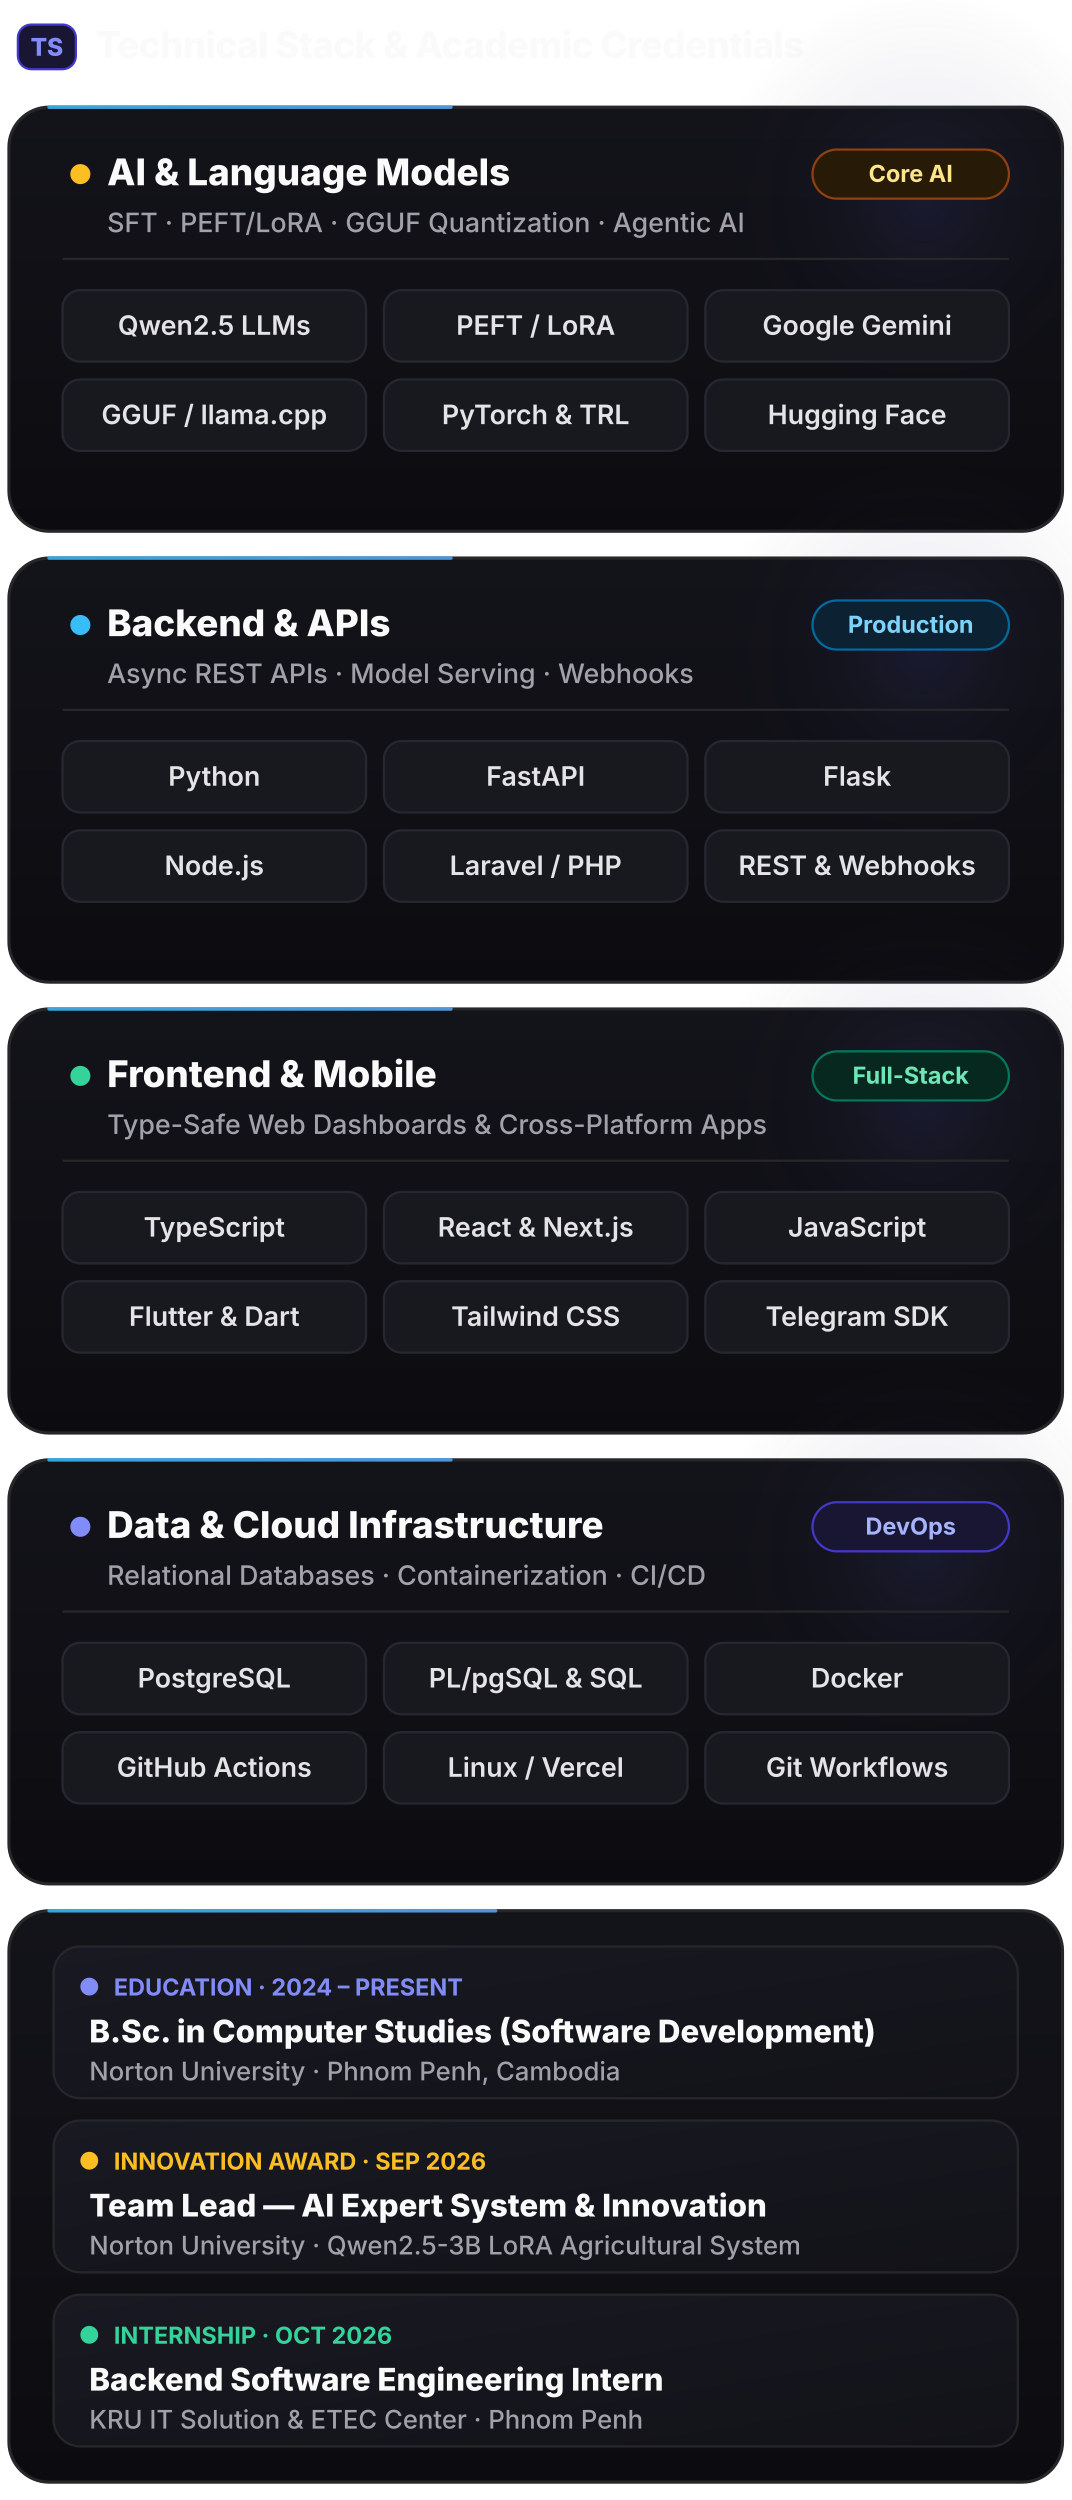
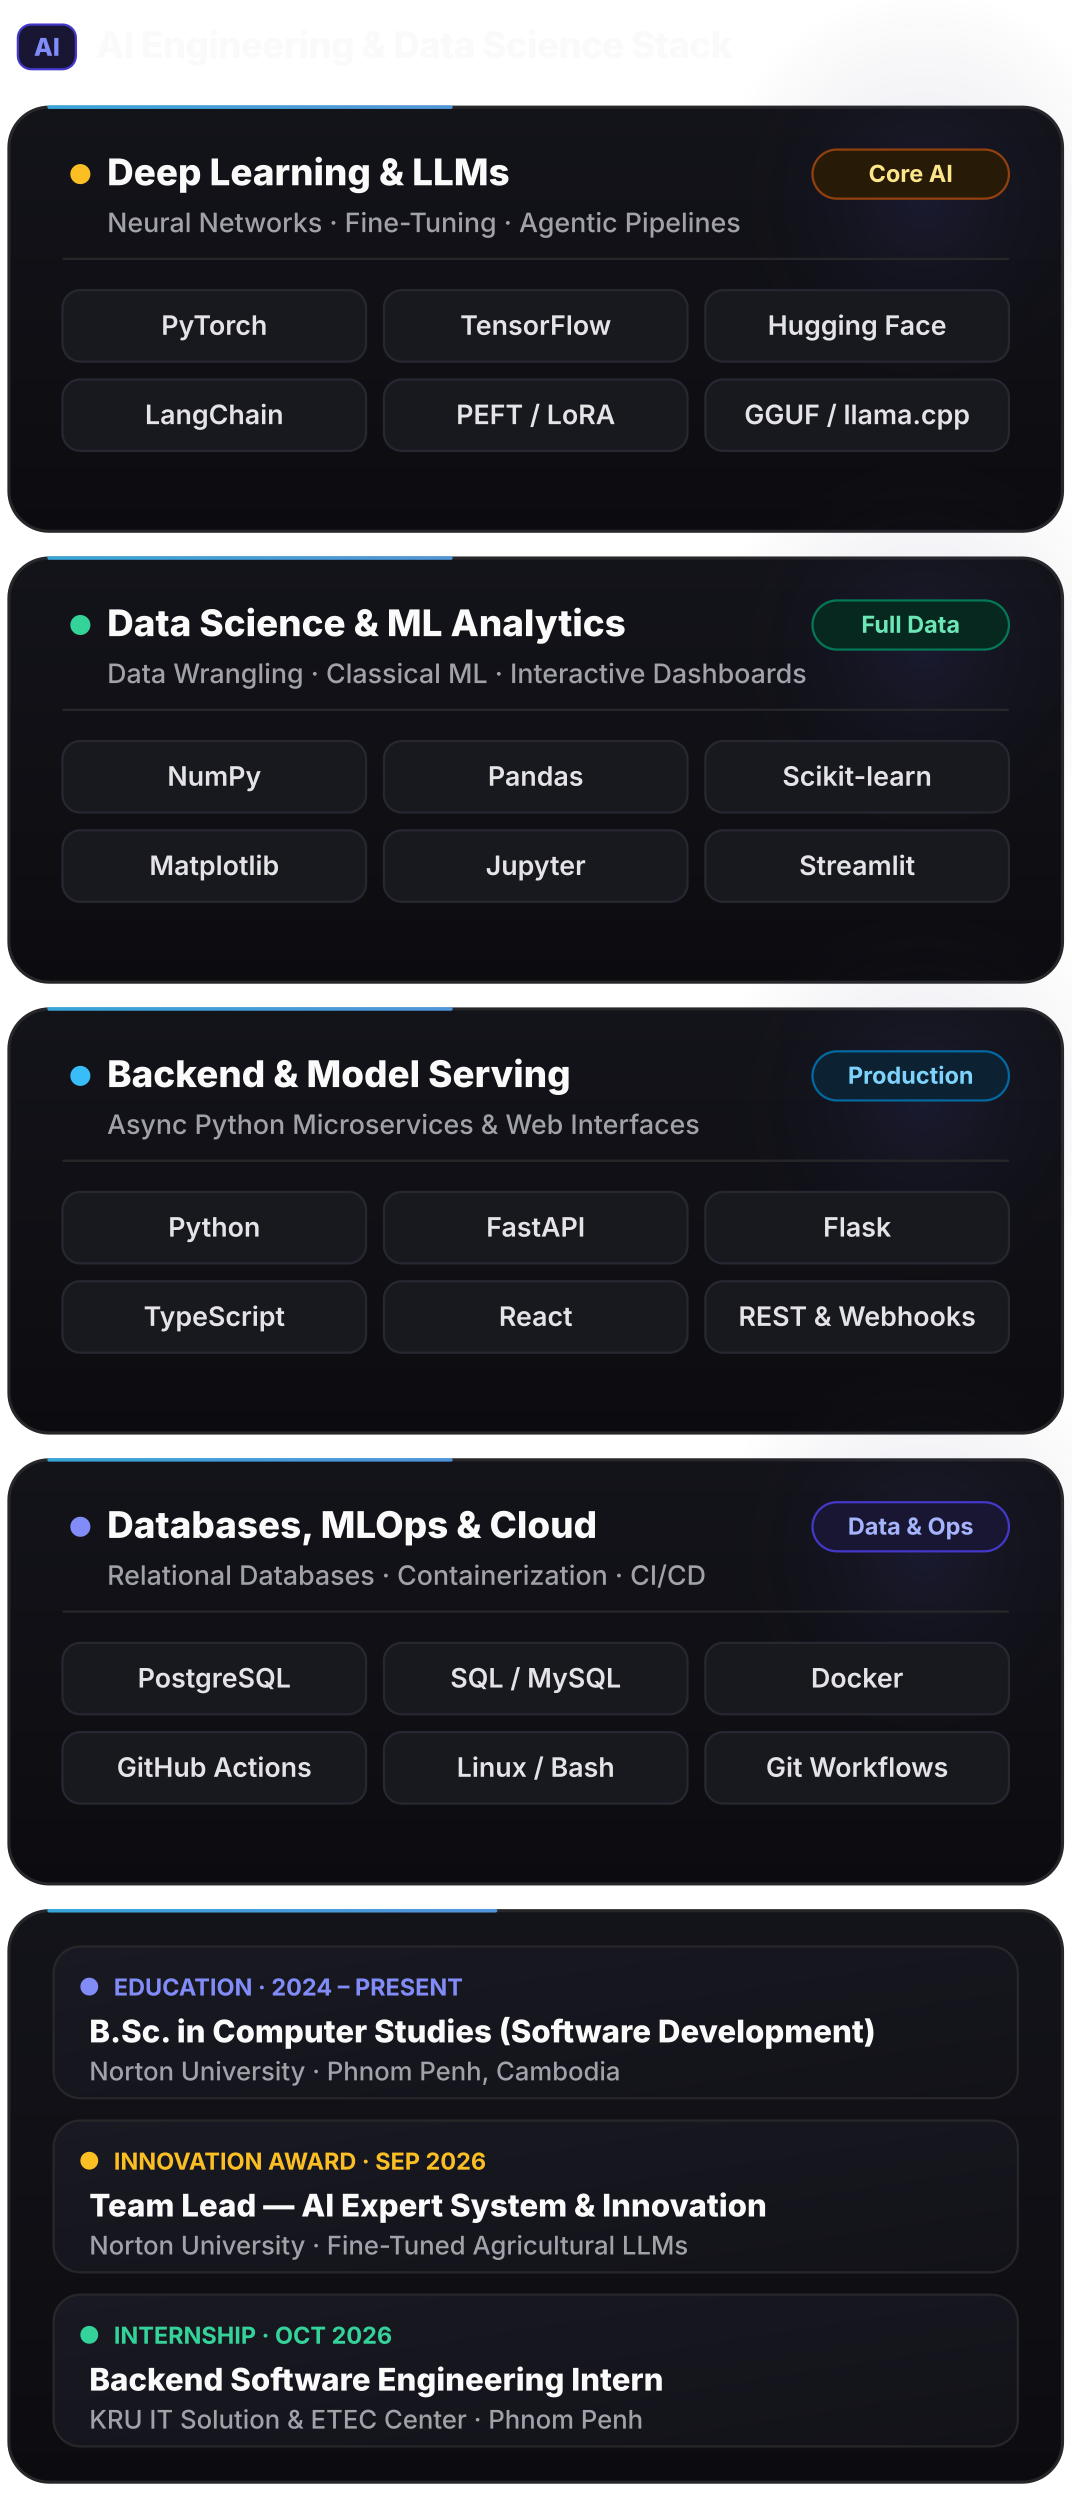
<svg xmlns="http://www.w3.org/2000/svg" viewBox="0 0 480 1120" width="100%">
  <defs>
    <style>
      .sans { font-family: -apple-system, BlinkMacSystemFont, "Segoe UI", Inter, Roboto, Helvetica, Arial, sans-serif; }
    </style>
    <linearGradient id="bgCard" x1="0" y1="0" x2="0" y2="1">
      <stop offset="0%" stop-color="#13131A" />
      <stop offset="100%" stop-color="#0C0C10" />
    </linearGradient>
    <linearGradient id="subCard" x1="0" y1="0" x2="1" y2="1">
      <stop offset="0%" stop-color="#191923" />
      <stop offset="100%" stop-color="#121218" />
    </linearGradient>
    <radialGradient id="orbGlow" cx="50%" cy="50%" r="50%">
      <stop offset="0%" stop-color="#6366F1" stop-opacity="0.11" />
      <stop offset="100%" stop-color="#09090B" stop-opacity="0" />
    </radialGradient>
    <linearGradient id="beamStack" x1="0" y1="0" x2="1" y2="1">
      <stop offset="0%" stop-color="#38BDF8" />
      <stop offset="50%" stop-color="#818CF8" />
      <stop offset="100%" stop-color="#34D399" />
    </linearGradient>
  </defs>
  <g transform="translate(8, 26)">
    <rect x="0" y="-15" width="26" height="20" rx="6" fill="#191633" stroke="#4338CA" stroke-width="1" />
-     <text x="13" y="-1" text-anchor="middle" class="sans" font-size="11" font-weight="800" fill="#818CF8">TS</text>
-     <text x="35" y="0" class="sans" font-size="16.5" font-weight="800" fill="#FAFAFA" letter-spacing="-0.3">Technical Stack &amp; Academic Credentials</text>
+     <text x="13" y="-1" text-anchor="middle" class="sans" font-size="11" font-weight="800" fill="#818CF8">AI</text>
+     <text x="35" y="0" class="sans" font-size="16.5" font-weight="800" fill="#FAFAFA" letter-spacing="-0.3">AI Engineering &amp; Data Science Stack</text>
  </g>
  <g transform="translate(4, 48)">
    <rect x="0" y="0" width="472" height="190" rx="18" fill="url(#bgCard)" stroke="#27272A" stroke-width="1.4" />
    <circle cx="410" cy="42" r="95" fill="url(#orbGlow)">
      <animate attributeName="cy" values="42;88;42" dur="9s" repeatCount="indefinite" />
    </circle>
    <rect x="0" y="0" width="472" height="190" rx="18" fill="none" stroke="url(#beamStack)" stroke-width="1.6" stroke-dasharray="180 1200" stroke-linecap="round" opacity="0.85">
      <animate attributeName="stroke-dashoffset" from="1380" to="0" dur="10s" repeatCount="indefinite" />
    </rect>
    <g transform="translate(24, 18)">
      <circle cx="8" cy="12" r="4.5" fill="#FBBF24">
        <animate attributeName="opacity" values="1;0.35;1" dur="2.4s" repeatCount="indefinite" />
      </circle>
-       <text x="20" y="17" class="sans" font-size="16.5" font-weight="800" fill="#FAFAFA">AI &amp; Language Models</text>
+       <text x="20" y="17" class="sans" font-size="16.5" font-weight="800" fill="#FAFAFA">Deep Learning &amp; LLMs</text>
      <rect x="336" y="1" width="88" height="22" rx="11" fill="#271A07" stroke="#92400E" stroke-width="1" />
      <text x="380" y="15.5" text-anchor="middle" class="sans" font-size="10.5" font-weight="700" fill="#FDE68A">Core AI</text>
-       <text x="20" y="38" class="sans" font-size="12" font-weight="500" fill="#A1A1AA">SFT · PEFT/LoRA · GGUF Quantization · Agentic AI</text>
+       <text x="20" y="38" class="sans" font-size="12" font-weight="500" fill="#A1A1AA">Neural Networks · Fine-Tuning · Agentic Pipelines</text>
      <line x1="0" y1="50" x2="424" y2="50" stroke="#27272A" stroke-width="1" />
      <g transform="translate(0, 64)">
        <rect x="0" y="0" width="136" height="32" rx="8" fill="#18181F" stroke="#272732" stroke-width="1" />
-         <text x="68" y="20" text-anchor="middle" class="sans" font-size="12" font-weight="600" fill="#E4E4E7">Qwen2.5 LLMs</text>
+         <text x="68" y="20" text-anchor="middle" class="sans" font-size="12" font-weight="600" fill="#E4E4E7">PyTorch</text>
        <rect x="144" y="0" width="136" height="32" rx="8" fill="#18181F" stroke="#272732" stroke-width="1" />
-         <text x="212" y="20" text-anchor="middle" class="sans" font-size="12" font-weight="600" fill="#E4E4E7">PEFT / LoRA</text>
+         <text x="212" y="20" text-anchor="middle" class="sans" font-size="12" font-weight="600" fill="#E4E4E7">TensorFlow</text>
        <rect x="288" y="0" width="136" height="32" rx="8" fill="#18181F" stroke="#272732" stroke-width="1" />
-         <text x="356" y="20" text-anchor="middle" class="sans" font-size="12" font-weight="600" fill="#E4E4E7">Google Gemini</text>
+         <text x="356" y="20" text-anchor="middle" class="sans" font-size="12" font-weight="600" fill="#E4E4E7">Hugging Face</text>
        <rect x="0" y="40" width="136" height="32" rx="8" fill="#18181F" stroke="#272732" stroke-width="1" />
-         <text x="68" y="60" text-anchor="middle" class="sans" font-size="12" font-weight="600" fill="#E4E4E7">GGUF / llama.cpp</text>
+         <text x="68" y="60" text-anchor="middle" class="sans" font-size="12" font-weight="600" fill="#E4E4E7">LangChain</text>
        <rect x="144" y="40" width="136" height="32" rx="8" fill="#18181F" stroke="#272732" stroke-width="1" />
-         <text x="212" y="60" text-anchor="middle" class="sans" font-size="12" font-weight="600" fill="#E4E4E7">PyTorch &amp; TRL</text>
+         <text x="212" y="60" text-anchor="middle" class="sans" font-size="12" font-weight="600" fill="#E4E4E7">PEFT / LoRA</text>
        <rect x="288" y="40" width="136" height="32" rx="8" fill="#18181F" stroke="#272732" stroke-width="1" />
-         <text x="356" y="60" text-anchor="middle" class="sans" font-size="12" font-weight="600" fill="#E4E4E7">Hugging Face</text>
+         <text x="356" y="60" text-anchor="middle" class="sans" font-size="12" font-weight="600" fill="#E4E4E7">GGUF / llama.cpp</text>
      </g>
    </g>
  </g>
  <g transform="translate(4, 250)">
    <rect x="0" y="0" width="472" height="190" rx="18" fill="url(#bgCard)" stroke="#27272A" stroke-width="1.4" />
    <circle cx="410" cy="42" r="95" fill="url(#orbGlow)">
      <animate attributeName="cy" values="42;88;42" dur="10s" repeatCount="indefinite" />
    </circle>
    <rect x="0" y="0" width="472" height="190" rx="18" fill="none" stroke="url(#beamStack)" stroke-width="1.6" stroke-dasharray="180 1200" stroke-linecap="round" opacity="0.85">
      <animate attributeName="stroke-dashoffset" from="1130" to="-250" dur="10s" repeatCount="indefinite" />
    </rect>
    <g transform="translate(24, 18)">
-       <circle cx="8" cy="12" r="4.5" fill="#38BDF8">
+       <circle cx="8" cy="12" r="4.5" fill="#34D399">
        <animate attributeName="opacity" values="1;0.35;1" dur="2.4s" repeatCount="indefinite" />
      </circle>
-       <text x="20" y="17" class="sans" font-size="16.5" font-weight="800" fill="#FAFAFA">Backend &amp; APIs</text>
-       <rect x="336" y="1" width="88" height="22" rx="11" fill="#0C2233" stroke="#0369A1" stroke-width="1" />
-       <text x="380" y="15.5" text-anchor="middle" class="sans" font-size="10.5" font-weight="700" fill="#7DD3FC">Production</text>
-       <text x="20" y="38" class="sans" font-size="12" font-weight="500" fill="#A1A1AA">Async REST APIs · Model Serving · Webhooks</text>
+       <text x="20" y="17" class="sans" font-size="16.5" font-weight="800" fill="#FAFAFA">Data Science &amp; ML Analytics</text>
+       <rect x="336" y="1" width="88" height="22" rx="11" fill="#06281E" stroke="#047857" stroke-width="1" />
+       <text x="380" y="15.5" text-anchor="middle" class="sans" font-size="10.5" font-weight="700" fill="#6EE7B7">Full Data</text>
+       <text x="20" y="38" class="sans" font-size="12" font-weight="500" fill="#A1A1AA">Data Wrangling · Classical ML · Interactive Dashboards</text>
      <line x1="0" y1="50" x2="424" y2="50" stroke="#27272A" stroke-width="1" />
      <g transform="translate(0, 64)">
        <rect x="0" y="0" width="136" height="32" rx="8" fill="#18181F" stroke="#272732" stroke-width="1" />
-         <text x="68" y="20" text-anchor="middle" class="sans" font-size="12" font-weight="600" fill="#E4E4E7">Python</text>
+         <text x="68" y="20" text-anchor="middle" class="sans" font-size="12" font-weight="600" fill="#E4E4E7">NumPy</text>
        <rect x="144" y="0" width="136" height="32" rx="8" fill="#18181F" stroke="#272732" stroke-width="1" />
-         <text x="212" y="20" text-anchor="middle" class="sans" font-size="12" font-weight="600" fill="#E4E4E7">FastAPI</text>
+         <text x="212" y="20" text-anchor="middle" class="sans" font-size="12" font-weight="600" fill="#E4E4E7">Pandas</text>
        <rect x="288" y="0" width="136" height="32" rx="8" fill="#18181F" stroke="#272732" stroke-width="1" />
-         <text x="356" y="20" text-anchor="middle" class="sans" font-size="12" font-weight="600" fill="#E4E4E7">Flask</text>
+         <text x="356" y="20" text-anchor="middle" class="sans" font-size="12" font-weight="600" fill="#E4E4E7">Scikit-learn</text>
        <rect x="0" y="40" width="136" height="32" rx="8" fill="#18181F" stroke="#272732" stroke-width="1" />
-         <text x="68" y="60" text-anchor="middle" class="sans" font-size="12" font-weight="600" fill="#E4E4E7">Node.js</text>
+         <text x="68" y="60" text-anchor="middle" class="sans" font-size="12" font-weight="600" fill="#E4E4E7">Matplotlib</text>
        <rect x="144" y="40" width="136" height="32" rx="8" fill="#18181F" stroke="#272732" stroke-width="1" />
-         <text x="212" y="60" text-anchor="middle" class="sans" font-size="12" font-weight="600" fill="#E4E4E7">Laravel / PHP</text>
+         <text x="212" y="60" text-anchor="middle" class="sans" font-size="12" font-weight="600" fill="#E4E4E7">Jupyter</text>
        <rect x="288" y="40" width="136" height="32" rx="8" fill="#18181F" stroke="#272732" stroke-width="1" />
-         <text x="356" y="60" text-anchor="middle" class="sans" font-size="12" font-weight="600" fill="#E4E4E7">REST &amp; Webhooks</text>
+         <text x="356" y="60" text-anchor="middle" class="sans" font-size="12" font-weight="600" fill="#E4E4E7">Streamlit</text>
      </g>
    </g>
  </g>
  <g transform="translate(4, 452)">
    <rect x="0" y="0" width="472" height="190" rx="18" fill="url(#bgCard)" stroke="#27272A" stroke-width="1.4" />
    <circle cx="410" cy="42" r="95" fill="url(#orbGlow)">
      <animate attributeName="cy" values="42;88;42" dur="11s" repeatCount="indefinite" />
    </circle>
    <rect x="0" y="0" width="472" height="190" rx="18" fill="none" stroke="url(#beamStack)" stroke-width="1.6" stroke-dasharray="180 1200" stroke-linecap="round" opacity="0.85">
      <animate attributeName="stroke-dashoffset" from="880" to="-500" dur="10s" repeatCount="indefinite" />
    </rect>
    <g transform="translate(24, 18)">
-       <circle cx="8" cy="12" r="4.5" fill="#34D399">
+       <circle cx="8" cy="12" r="4.5" fill="#38BDF8">
        <animate attributeName="opacity" values="1;0.35;1" dur="2.4s" repeatCount="indefinite" />
      </circle>
-       <text x="20" y="17" class="sans" font-size="16.5" font-weight="800" fill="#FAFAFA">Frontend &amp; Mobile</text>
-       <rect x="336" y="1" width="88" height="22" rx="11" fill="#06281E" stroke="#047857" stroke-width="1" />
-       <text x="380" y="15.5" text-anchor="middle" class="sans" font-size="10.5" font-weight="700" fill="#6EE7B7">Full-Stack</text>
-       <text x="20" y="38" class="sans" font-size="12" font-weight="500" fill="#A1A1AA">Type-Safe Web Dashboards &amp; Cross-Platform Apps</text>
+       <text x="20" y="17" class="sans" font-size="16.5" font-weight="800" fill="#FAFAFA">Backend &amp; Model Serving</text>
+       <rect x="336" y="1" width="88" height="22" rx="11" fill="#0C2233" stroke="#0369A1" stroke-width="1" />
+       <text x="380" y="15.5" text-anchor="middle" class="sans" font-size="10.5" font-weight="700" fill="#7DD3FC">Production</text>
+       <text x="20" y="38" class="sans" font-size="12" font-weight="500" fill="#A1A1AA">Async Python Microservices &amp; Web Interfaces</text>
      <line x1="0" y1="50" x2="424" y2="50" stroke="#27272A" stroke-width="1" />
      <g transform="translate(0, 64)">
        <rect x="0" y="0" width="136" height="32" rx="8" fill="#18181F" stroke="#272732" stroke-width="1" />
-         <text x="68" y="20" text-anchor="middle" class="sans" font-size="12" font-weight="600" fill="#E4E4E7">TypeScript</text>
+         <text x="68" y="20" text-anchor="middle" class="sans" font-size="12" font-weight="600" fill="#E4E4E7">Python</text>
        <rect x="144" y="0" width="136" height="32" rx="8" fill="#18181F" stroke="#272732" stroke-width="1" />
-         <text x="212" y="20" text-anchor="middle" class="sans" font-size="12" font-weight="600" fill="#E4E4E7">React &amp; Next.js</text>
+         <text x="212" y="20" text-anchor="middle" class="sans" font-size="12" font-weight="600" fill="#E4E4E7">FastAPI</text>
        <rect x="288" y="0" width="136" height="32" rx="8" fill="#18181F" stroke="#272732" stroke-width="1" />
-         <text x="356" y="20" text-anchor="middle" class="sans" font-size="12" font-weight="600" fill="#E4E4E7">JavaScript</text>
+         <text x="356" y="20" text-anchor="middle" class="sans" font-size="12" font-weight="600" fill="#E4E4E7">Flask</text>
        <rect x="0" y="40" width="136" height="32" rx="8" fill="#18181F" stroke="#272732" stroke-width="1" />
-         <text x="68" y="60" text-anchor="middle" class="sans" font-size="12" font-weight="600" fill="#E4E4E7">Flutter &amp; Dart</text>
+         <text x="68" y="60" text-anchor="middle" class="sans" font-size="12" font-weight="600" fill="#E4E4E7">TypeScript</text>
        <rect x="144" y="40" width="136" height="32" rx="8" fill="#18181F" stroke="#272732" stroke-width="1" />
-         <text x="212" y="60" text-anchor="middle" class="sans" font-size="12" font-weight="600" fill="#E4E4E7">Tailwind CSS</text>
+         <text x="212" y="60" text-anchor="middle" class="sans" font-size="12" font-weight="600" fill="#E4E4E7">React</text>
        <rect x="288" y="40" width="136" height="32" rx="8" fill="#18181F" stroke="#272732" stroke-width="1" />
-         <text x="356" y="60" text-anchor="middle" class="sans" font-size="12" font-weight="600" fill="#E4E4E7">Telegram SDK</text>
+         <text x="356" y="60" text-anchor="middle" class="sans" font-size="12" font-weight="600" fill="#E4E4E7">REST &amp; Webhooks</text>
      </g>
    </g>
  </g>
  <g transform="translate(4, 654)">
    <rect x="0" y="0" width="472" height="190" rx="18" fill="url(#bgCard)" stroke="#27272A" stroke-width="1.4" />
    <circle cx="410" cy="42" r="95" fill="url(#orbGlow)">
      <animate attributeName="cy" values="42;88;42" dur="12s" repeatCount="indefinite" />
    </circle>
    <rect x="0" y="0" width="472" height="190" rx="18" fill="none" stroke="url(#beamStack)" stroke-width="1.6" stroke-dasharray="180 1200" stroke-linecap="round" opacity="0.85">
      <animate attributeName="stroke-dashoffset" from="630" to="-750" dur="10s" repeatCount="indefinite" />
    </rect>
    <g transform="translate(24, 18)">
      <circle cx="8" cy="12" r="4.5" fill="#818CF8">
        <animate attributeName="opacity" values="1;0.35;1" dur="2.4s" repeatCount="indefinite" />
      </circle>
-       <text x="20" y="17" class="sans" font-size="16.5" font-weight="800" fill="#FAFAFA">Data &amp; Cloud Infrastructure</text>
+       <text x="20" y="17" class="sans" font-size="16.5" font-weight="800" fill="#FAFAFA">Databases, MLOps &amp; Cloud</text>
      <rect x="336" y="1" width="88" height="22" rx="11" fill="#191633" stroke="#4338CA" stroke-width="1" />
-       <text x="380" y="15.5" text-anchor="middle" class="sans" font-size="10.5" font-weight="700" fill="#A5B4FC">DevOps</text>
+       <text x="380" y="15.5" text-anchor="middle" class="sans" font-size="10.5" font-weight="700" fill="#A5B4FC">Data &amp; Ops</text>
      <text x="20" y="38" class="sans" font-size="12" font-weight="500" fill="#A1A1AA">Relational Databases · Containerization · CI/CD</text>
      <line x1="0" y1="50" x2="424" y2="50" stroke="#27272A" stroke-width="1" />
      <g transform="translate(0, 64)">
        <rect x="0" y="0" width="136" height="32" rx="8" fill="#18181F" stroke="#272732" stroke-width="1" />
        <text x="68" y="20" text-anchor="middle" class="sans" font-size="12" font-weight="600" fill="#E4E4E7">PostgreSQL</text>
        <rect x="144" y="0" width="136" height="32" rx="8" fill="#18181F" stroke="#272732" stroke-width="1" />
-         <text x="212" y="20" text-anchor="middle" class="sans" font-size="12" font-weight="600" fill="#E4E4E7">PL/pgSQL &amp; SQL</text>
+         <text x="212" y="20" text-anchor="middle" class="sans" font-size="12" font-weight="600" fill="#E4E4E7">SQL / MySQL</text>
        <rect x="288" y="0" width="136" height="32" rx="8" fill="#18181F" stroke="#272732" stroke-width="1" />
        <text x="356" y="20" text-anchor="middle" class="sans" font-size="12" font-weight="600" fill="#E4E4E7">Docker</text>
        <rect x="0" y="40" width="136" height="32" rx="8" fill="#18181F" stroke="#272732" stroke-width="1" />
        <text x="68" y="60" text-anchor="middle" class="sans" font-size="12" font-weight="600" fill="#E4E4E7">GitHub Actions</text>
        <rect x="144" y="40" width="136" height="32" rx="8" fill="#18181F" stroke="#272732" stroke-width="1" />
-         <text x="212" y="60" text-anchor="middle" class="sans" font-size="12" font-weight="600" fill="#E4E4E7">Linux / Vercel</text>
+         <text x="212" y="60" text-anchor="middle" class="sans" font-size="12" font-weight="600" fill="#E4E4E7">Linux / Bash</text>
        <rect x="288" y="40" width="136" height="32" rx="8" fill="#18181F" stroke="#272732" stroke-width="1" />
        <text x="356" y="60" text-anchor="middle" class="sans" font-size="12" font-weight="600" fill="#E4E4E7">Git Workflows</text>
      </g>
    </g>
  </g>
  <g transform="translate(4, 856)">
    <rect x="0" y="0" width="472" height="256" rx="18" fill="url(#bgCard)" stroke="#27272A" stroke-width="1.4" />
    <rect x="0" y="0" width="472" height="256" rx="18" fill="none" stroke="url(#beamStack)" stroke-width="1.6" stroke-dasharray="200 1300" stroke-linecap="round" opacity="0.85">
      <animate attributeName="stroke-dashoffset" from="1500" to="0" dur="11s" repeatCount="indefinite" />
    </rect>
    <g transform="translate(20, 16)">
      <rect x="0" y="0" width="432" height="68" rx="12" fill="url(#subCard)" stroke="#27272A" stroke-width="1" />
      <circle cx="16" cy="18" r="4" fill="#818CF8" />
      <text x="27" y="22" class="sans" font-size="10.5" font-weight="700" fill="#818CF8">EDUCATION · 2024 – PRESENT</text>
      <text x="16" y="43" class="sans" font-size="14" font-weight="800" fill="#FAFAFA">B.Sc. in Computer Studies (Software Development)</text>
      <text x="16" y="60" class="sans" font-size="11.5" font-weight="500" fill="#A1A1AA">Norton University · Phnom Penh, Cambodia</text>
    </g>
    <g transform="translate(20, 94)">
      <rect x="0" y="0" width="432" height="68" rx="12" fill="url(#subCard)" stroke="#27272A" stroke-width="1" />
      <circle cx="16" cy="18" r="4" fill="#FBBF24" />
      <text x="27" y="22" class="sans" font-size="10.5" font-weight="700" fill="#FBBF24">INNOVATION AWARD · SEP 2026</text>
      <text x="16" y="43" class="sans" font-size="14" font-weight="800" fill="#FAFAFA">Team Lead — AI Expert System &amp; Innovation</text>
-       <text x="16" y="60" class="sans" font-size="11.5" font-weight="500" fill="#A1A1AA">Norton University · Qwen2.5-3B LoRA Agricultural System</text>
+       <text x="16" y="60" class="sans" font-size="11.5" font-weight="500" fill="#A1A1AA">Norton University · Fine-Tuned Agricultural LLMs</text>
    </g>
    <g transform="translate(20, 172)">
      <rect x="0" y="0" width="432" height="68" rx="12" fill="url(#subCard)" stroke="#27272A" stroke-width="1" />
      <circle cx="16" cy="18" r="4" fill="#34D399" />
      <text x="27" y="22" class="sans" font-size="10.5" font-weight="700" fill="#34D399">INTERNSHIP · OCT 2026</text>
      <text x="16" y="43" class="sans" font-size="14" font-weight="800" fill="#FAFAFA">Backend Software Engineering Intern</text>
      <text x="16" y="60" class="sans" font-size="11.5" font-weight="500" fill="#A1A1AA">KRU IT Solution &amp; ETEC Center · Phnom Penh</text>
    </g>
  </g>
</svg>
